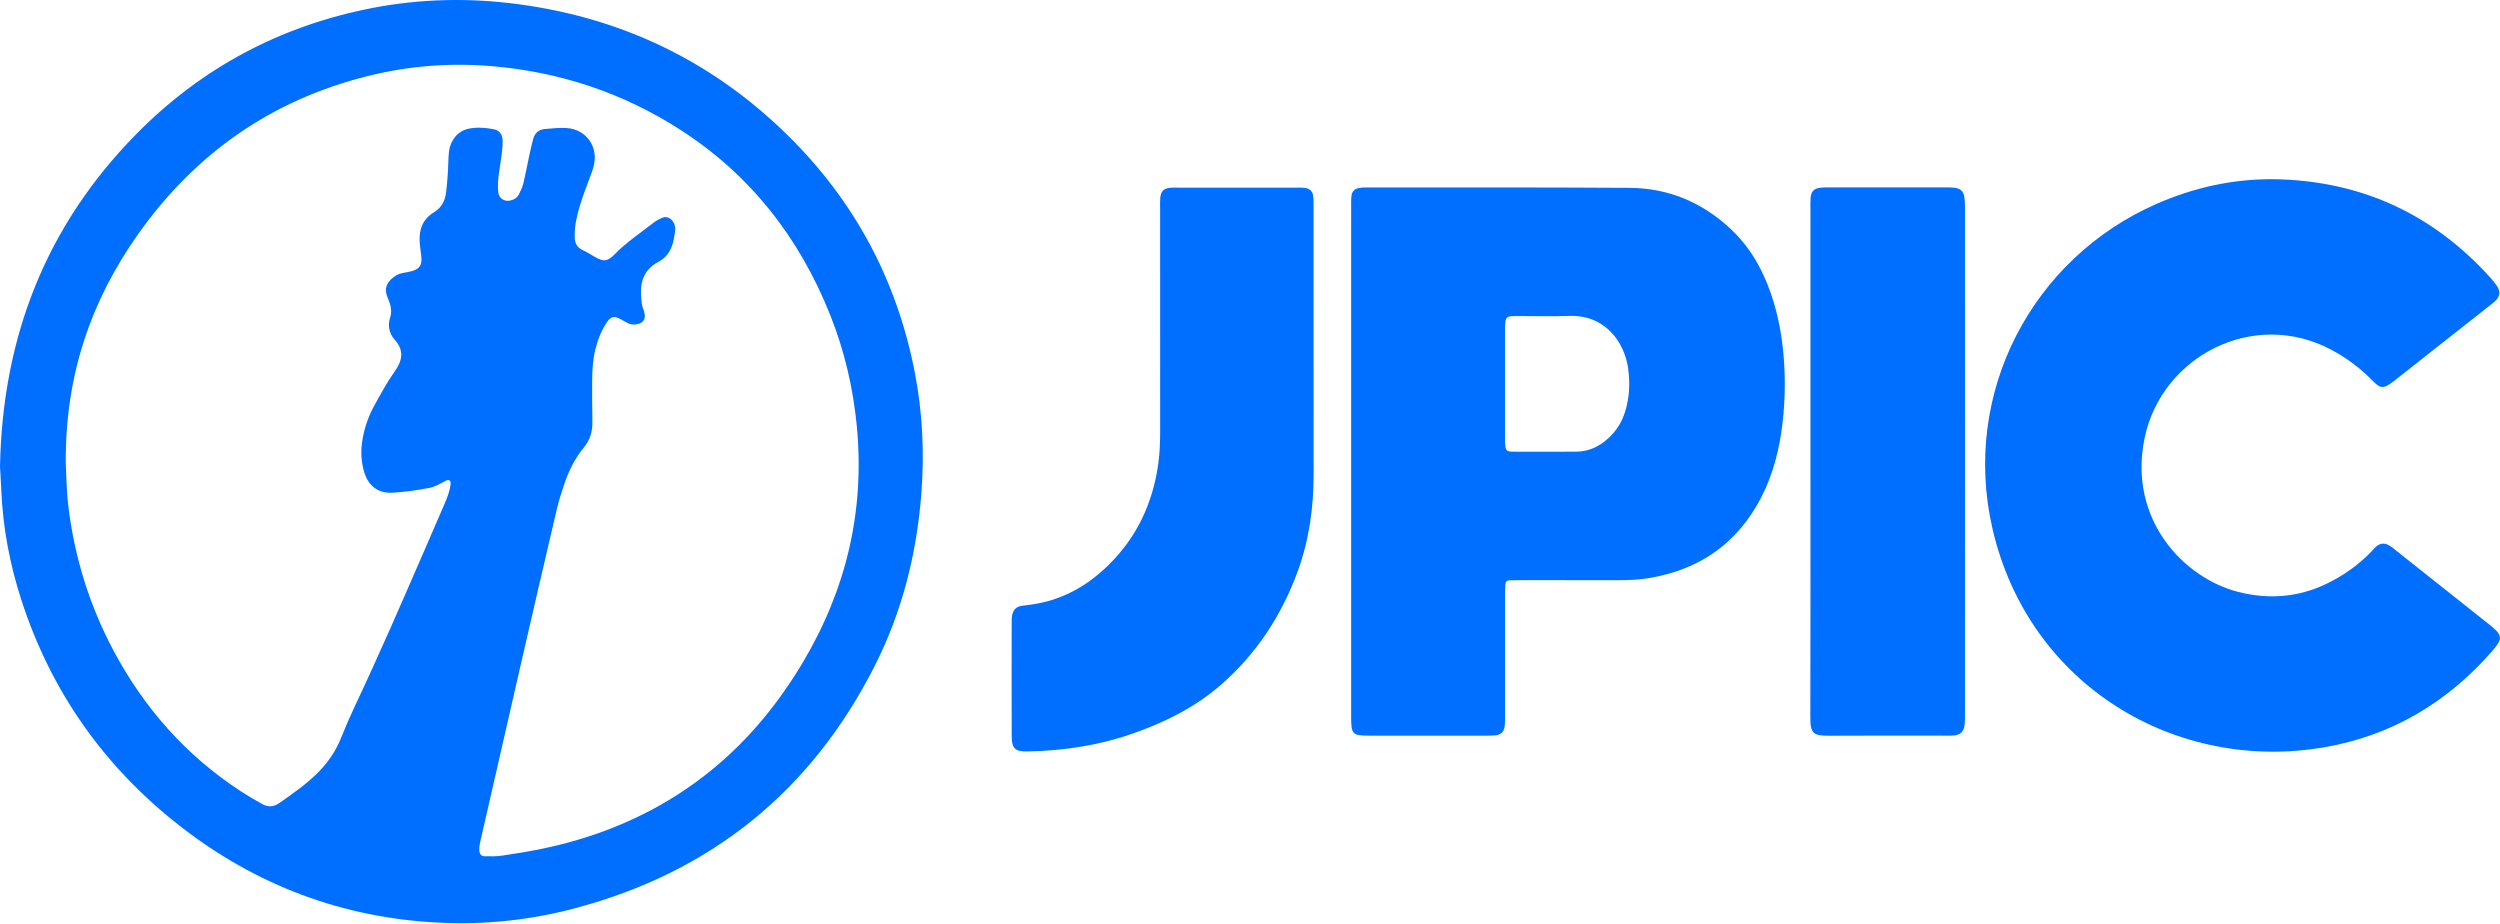
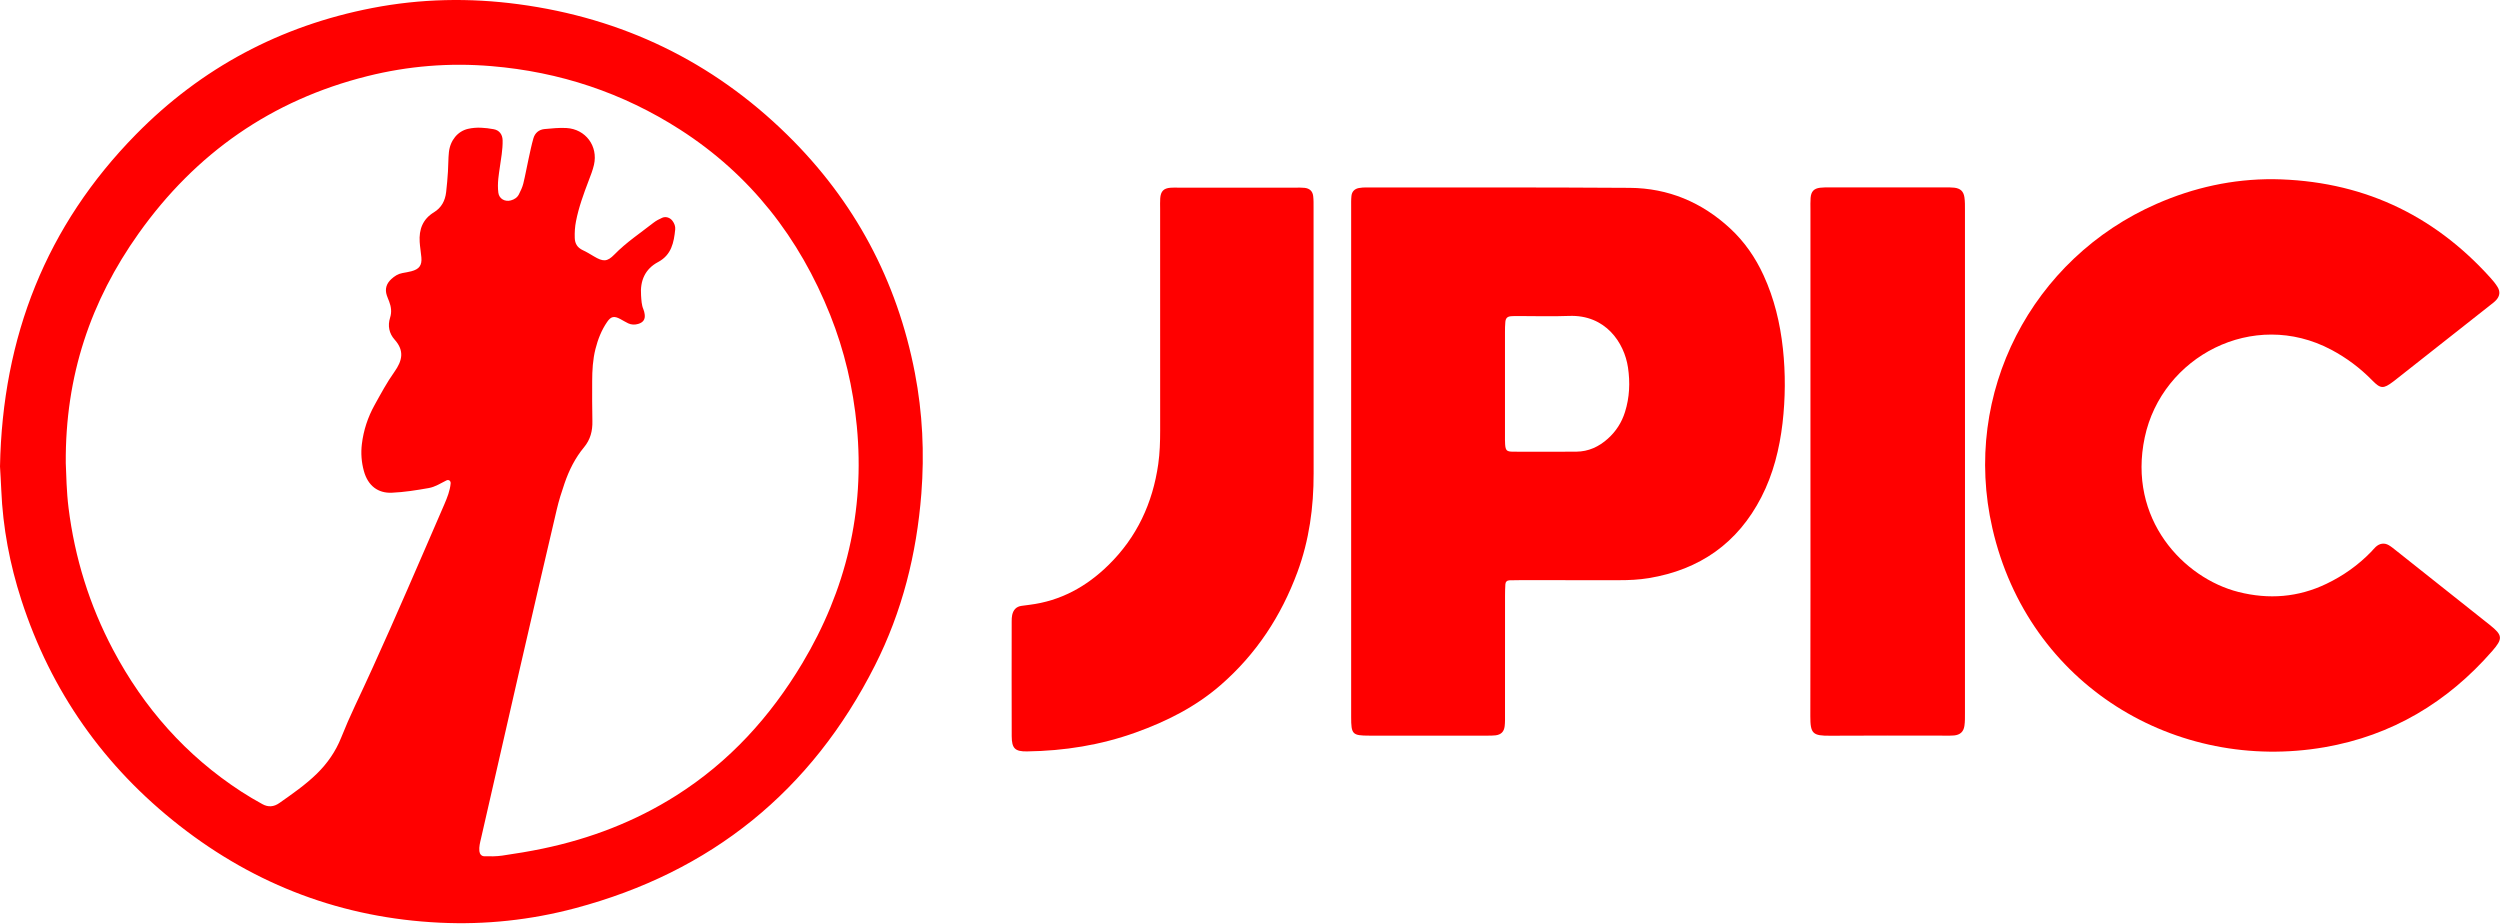
- <svg xmlns="http://www.w3.org/2000/svg" version="1.1" id="Livello_1" x="0px" y="0px" viewBox="0 0 841.89 310.9" style="enable-background:new 0 0 841.89 310.9;" xml:space="preserve">
-   <style type="text/css">
- 	.st0{fill:#006FFF;}
- </style>
-   <g>
-     <path class="st0" d="M765.52,60.34c29.22,0.42,53.61,11.51,73.17,33.23c0.87,0.96,1.71,1.98,2.38,3.08   c0.95,1.55,0.76,3.05-0.46,4.39c-0.58,0.64-1.29,1.16-1.97,1.69c-10.8,8.52-21.6,17.03-32.4,25.54c-0.11,0.09-0.23,0.17-0.35,0.26   c-3.26,2.46-4.21,2.44-6.99-0.4c-4.08-4.17-8.68-7.62-13.84-10.36c-26.32-13.96-57.02,2.33-62.8,29.49   c-5.86,27.53,13.1,47.44,31.59,52.1c10.17,2.56,20.08,1.82,29.61-2.77c5.67-2.72,10.72-6.3,15.09-10.82   c0.5-0.52,0.95-1.1,1.48-1.59c1.32-1.21,2.88-1.46,4.38-0.6c0.87,0.5,1.66,1.17,2.45,1.79c10.55,8.36,21.09,16.73,31.63,25.11   c4.3,3.42,4.42,4.59,0.8,8.74c-15.09,17.31-33.85,28.49-56.47,32.41c-49.92,8.65-99.72-20.7-111.87-73.73   c-10.45-45.57,13.35-90.91,55.34-109.27C738.81,63.15,751.83,60.27,765.52,60.34z" />
-     <path class="st0" d="M442.36,118.15c0,13.76-0.02,27.51,0.01,41.27c0.03,11.38-1.49,22.52-5.45,33.23   c-5.47,14.79-13.87,27.62-25.83,38.02c-8.43,7.34-18.21,12.26-28.63,16c-11.82,4.25-24.07,6.2-36.61,6.37   c-4.02,0.06-5.13-0.98-5.15-5.13c-0.05-12.89-0.02-25.77-0.01-38.66c0-0.72,0.02-1.46,0.17-2.16c0.38-1.7,1.36-2.84,3.2-3.07   c0.86-0.1,1.72-0.23,2.58-0.34c10.48-1.3,19.21-6.09,26.65-13.4c9.56-9.37,14.89-20.84,16.76-34.01c0.53-3.74,0.64-7.49,0.64-11.26   c-0.02-24.91-0.01-49.81-0.01-74.72c0-1.16-0.05-2.32,0.03-3.47c0.16-2.4,1.15-3.42,3.46-3.6c0.86-0.07,1.74-0.03,2.61-0.03   c13.18,0,26.35,0,39.53,0c1.01,0,2.03-0.04,3.04,0.07c1.67,0.19,2.67,1.11,2.87,2.75c0.16,1.29,0.13,2.6,0.13,3.9   C442.36,86.01,442.36,102.08,442.36,118.15z" />
-     <path class="st0" d="M609.68,155.21c0-28.22,0-56.44,0-84.67c0-1.3-0.05-2.61,0.05-3.91c0.17-2.15,1.12-3.15,3.2-3.41   c1-0.12,2.02-0.11,3.03-0.11c13.03-0.01,26.05-0.01,39.08,0c1.01,0,2.03-0.02,3.03,0.09c2.07,0.23,3.16,1.19,3.46,3.24   c0.21,1.42,0.18,2.88,0.18,4.33c0.01,27.5,0.01,55,0.01,82.5c0,28.95,0,57.89-0.01,86.84c0,1.44,0.03,2.91-0.18,4.33   c-0.3,2.02-1.46,3.03-3.48,3.23c-1,0.1-2.02,0.06-3.04,0.06c-12.88,0-25.76-0.07-38.64,0.03c-5.92,0.05-6.75-0.67-6.73-6.59   C609.72,212.52,609.68,183.86,609.68,155.21z" />
-     <path class="st0" d="M308.1,125.62c-5.99-31.18-20.36-58.03-43-80.23C239.9,20.67,209.63,6.1,174.6,1.42   c-16.51-2.21-32.94-1.88-49.26,1.28c-30.86,5.98-57.5,20.13-79.53,42.54C15.55,76.03,0.84,113.37,0,157.1   c0.12,2.15,0.31,5.04,0.43,7.93c0.53,12.66,2.87,25,6.77,37.03c9.96,30.77,27.83,56.1,53.26,75.99   c25.72,20.11,54.97,31.11,87.62,32.67c15.42,0.74,30.67-0.9,45.59-4.87c45.83-12.18,79.58-39.44,100.97-81.75   c9.18-18.15,14.05-37.56,15.63-57.86C311.33,152.57,310.68,139.03,308.1,125.62z M270.19,223.35   c-10.8,18.06-24.6,33.23-42.46,44.54c-13.85,8.77-28.92,14.54-44.93,17.88c-4.53,0.95-9.1,1.69-13.68,2.36   c-1.99,0.29-4.04,0.27-6.06,0.22c-0.94-0.02-1.53-0.76-1.63-1.73c-0.15-1.47,0.23-2.86,0.56-4.28   c4.27-18.61,8.48-37.23,12.76-55.84c4.21-18.33,8.45-36.65,12.75-54.96c0.69-2.95,1.61-5.86,2.6-8.73   c1.51-4.41,3.57-8.58,6.56-12.17c2.18-2.63,2.91-5.55,2.83-8.86c-0.1-4.49-0.08-8.98-0.07-13.47c0.01-3.62,0.21-7.23,1.1-10.77   c0.82-3.26,2.03-6.35,3.93-9.12c1.3-1.9,2.37-2.09,4.43-0.99c0.89,0.47,1.75,1.02,2.66,1.45c1.08,0.51,2.23,0.54,3.39,0.2   c1.68-0.5,2.41-1.55,2.17-3.24c-0.08-0.57-0.21-1.15-0.43-1.67c-0.64-1.51-0.67-3.11-0.79-4.69c-0.36-4.9,1.29-8.87,5.76-11.25   c4.47-2.38,5.3-6.55,5.74-10.97c0.1-1.04-0.27-2-0.89-2.85c-0.8-1.1-2.21-1.61-3.45-1.09c-1.05,0.45-2.1,1.01-3,1.71   c-4.44,3.48-9.16,6.6-13.13,10.67c-2.44,2.51-3.8,2.48-6.91,0.63c-1.24-0.74-2.48-1.5-3.78-2.1c-1.78-0.83-2.61-2.19-2.67-4.1   c-0.06-1.89,0.05-3.75,0.42-5.62c0.92-4.71,2.56-9.19,4.26-13.65c0.67-1.75,1.37-3.52,1.79-5.34c1.45-6.32-2.8-12.05-9.28-12.41   c-2.44-0.14-4.92,0.13-7.36,0.35c-1.9,0.18-3.24,1.32-3.76,3.15c-0.63,2.22-1.1,4.49-1.59,6.75c-0.62,2.82-1.12,5.68-1.81,8.48   c-0.31,1.24-0.89,2.44-1.47,3.59c-0.54,1.09-1.53,1.73-2.69,2.05c-2.01,0.57-3.97-0.53-4.24-2.57c-0.2-1.56-0.17-3.19-0.01-4.76   c0.29-2.73,0.8-5.44,1.14-8.17c0.2-1.58,0.35-3.17,0.31-4.76c-0.05-1.98-1.15-3.38-3.02-3.71c-2.85-0.52-5.76-0.78-8.63-0.12   c-3.48,0.8-6.01,3.88-6.44,7.88c-0.23,2.16-0.17,4.34-0.32,6.51c-0.15,2.31-0.34,4.62-0.61,6.92c-0.33,2.88-1.57,5.25-4.12,6.8   c-3.77,2.29-5.06,5.79-4.79,9.99c0.11,1.73,0.42,3.45,0.57,5.18c0.24,2.67-0.72,3.99-3.38,4.68c-0.98,0.25-1.98,0.42-2.98,0.6   c-1.48,0.26-2.68,1.03-3.76,2.03c-1.66,1.53-2.23,3.34-1.52,5.5c0.23,0.69,0.52,1.35,0.78,2.02c0.69,1.8,0.93,3.57,0.32,5.5   c-0.85,2.67-0.32,5.3,1.51,7.34c3.38,3.76,2.63,7.11-0.06,10.9c-2.51,3.52-4.57,7.38-6.68,11.18c-2.26,4.08-3.71,8.46-4.27,13.13   c-0.37,3.07-0.13,6.11,0.67,9.04c1.38,5.06,4.82,7.53,9.4,7.34c4.21-0.18,8.34-0.85,12.47-1.58c2.2-0.39,4-1.62,5.95-2.57   c0.76-0.37,1.48,0.15,1.41,0.99c-0.22,2.49-1.15,4.77-2.11,7.03c-2.28,5.32-4.6,10.62-6.9,15.93   c-7.54,17.39-15.09,34.78-23.18,51.92c-1.67,3.53-3.22,7.12-4.67,10.74c-1.86,4.66-4.63,8.66-8.19,12.15   c-3.85,3.76-8.26,6.81-12.64,9.89c-1.87,1.32-3.77,1.44-5.7,0.37c-2.41-1.33-4.79-2.71-7.09-4.21   c-18.63-12.11-32.86-28.22-43.22-47.81c-7.93-14.99-12.88-30.92-14.98-47.77c-0.68-5.48-0.76-10.97-0.93-15.02   c-0.22-29.47,8.41-54.7,24.55-77.4c19.2-27,44.78-44.89,77.02-52.95c13.72-3.43,27.64-4.56,41.79-3.37   c22.96,1.92,44.19,8.97,63.53,21.39c23.67,15.2,40.16,36.4,50.54,62.42c4.8,12.03,7.71,24.52,8.96,37.44   C291.28,172.2,284.92,198.71,270.19,223.35z" />
-     <path class="st0" d="M600.4,117.37c-0.93-8.56-2.91-16.82-6.5-24.64c-2.74-5.98-6.42-11.32-11.27-15.81   c-9.55-8.84-20.86-13.57-33.82-13.66c-29.54-0.2-59.08-0.12-88.62-0.14c-0.86,0-1.74,0.04-2.59,0.2c-1.43,0.27-2.34,1.19-2.49,2.64   c-0.14,1.29-0.1,2.6-0.1,3.9c0,28.38,0,56.76,0,85.15c0,28.82,0,57.63,0,86.45c0,5.84,0.4,6.26,6.07,6.27   c13.18,0.01,26.35,0.01,39.53,0c1.01,0,2.04,0.03,3.04-0.1c1.86-0.24,2.84-1.22,3.06-3.11c0.15-1.29,0.11-2.6,0.11-3.9   c0.01-13.32,0-26.64,0.01-39.97c0-1.3,0.03-2.6,0.11-3.9c0.05-0.83,0.58-1.3,1.41-1.33c1.16-0.04,2.32-0.05,3.47-0.05   c11.15,0,22.3-0.01,33.45,0.01c3.34,0.01,6.64-0.15,9.95-0.69c17.16-2.83,29.95-11.76,37.93-27.28c4.01-7.8,6.1-16.22,7.13-24.91   C601.24,134.13,601.31,125.77,600.4,117.37z M547.23,138.74c-1.1,3.52-3.04,6.55-5.8,9.01c-3.01,2.7-6.5,4.32-10.59,4.35   c-7.09,0.05-14.18,0.04-21.27,0.01c-2.18-0.01-2.56-0.41-2.71-2.46c-0.07-1.01-0.05-2.02-0.05-3.04c0-5.79,0-11.57,0-17.36   c0-5.79-0.01-11.57,0-17.36c0-1.16,0.01-2.32,0.12-3.47c0.12-1.28,0.68-1.82,1.9-1.93c0.86-0.08,1.73-0.06,2.6-0.06   c5.64,0,11.29,0.18,16.93-0.04c12.37-0.48,18.63,9.07,19.87,17.33C548.99,128.85,548.77,133.83,547.23,138.74z" />
-   </g>
+ <svg xmlns="http://www.w3.org/2000/svg" version="1.1" fill="#FF0000" viewBox="0 0 841.89 310.9" width="841.89" height="310.9">
+   <path d="M765.52,60.34c29.22,0.42,53.61,11.51,73.17,33.23c0.87,0.96,1.71,1.98,2.38,3.08   c0.95,1.55,0.76,3.05-0.46,4.39c-0.58,0.64-1.29,1.16-1.97,1.69c-10.8,8.52-21.6,17.03-32.4,25.54c-0.11,0.09-0.23,0.17-0.35,0.26   c-3.26,2.46-4.21,2.44-6.99-0.4c-4.08-4.17-8.68-7.62-13.84-10.36c-26.32-13.96-57.02,2.33-62.8,29.49   c-5.86,27.53,13.1,47.44,31.59,52.1c10.17,2.56,20.08,1.82,29.61-2.77c5.67-2.72,10.72-6.3,15.09-10.82   c0.5-0.52,0.95-1.1,1.48-1.59c1.32-1.21,2.88-1.46,4.38-0.6c0.87,0.5,1.66,1.17,2.45,1.79c10.55,8.36,21.09,16.73,31.63,25.11   c4.3,3.42,4.42,4.59,0.8,8.74c-15.09,17.31-33.85,28.49-56.47,32.41c-49.92,8.65-99.72-20.7-111.87-73.73   c-10.45-45.57,13.35-90.91,55.34-109.27C738.81,63.15,751.83,60.27,765.52,60.34z" />
+   <path d="M442.36,118.15c0,13.76-0.02,27.51,0.01,41.27c0.03,11.38-1.49,22.52-5.45,33.23   c-5.47,14.79-13.87,27.62-25.83,38.02c-8.43,7.34-18.21,12.26-28.63,16c-11.82,4.25-24.07,6.2-36.61,6.37   c-4.02,0.06-5.13-0.98-5.15-5.13c-0.05-12.89-0.02-25.77-0.01-38.66c0-0.72,0.02-1.46,0.17-2.16c0.38-1.7,1.36-2.84,3.2-3.07   c0.86-0.1,1.72-0.23,2.58-0.34c10.48-1.3,19.21-6.09,26.65-13.4c9.56-9.37,14.89-20.84,16.76-34.01c0.53-3.74,0.64-7.49,0.64-11.26   c-0.02-24.91-0.01-49.81-0.01-74.72c0-1.16-0.05-2.32,0.03-3.47c0.16-2.4,1.15-3.42,3.46-3.6c0.86-0.07,1.74-0.03,2.61-0.03   c13.18,0,26.35,0,39.53,0c1.01,0,2.03-0.04,3.04,0.07c1.67,0.19,2.67,1.11,2.87,2.75c0.16,1.29,0.13,2.6,0.13,3.9   C442.36,86.01,442.36,102.08,442.36,118.15z" />
+   <path d="M609.68,155.21c0-28.22,0-56.44,0-84.67c0-1.3-0.05-2.61,0.05-3.91c0.17-2.15,1.12-3.15,3.2-3.41   c1-0.12,2.02-0.11,3.03-0.11c13.03-0.01,26.05-0.01,39.08,0c1.01,0,2.03-0.02,3.03,0.09c2.07,0.23,3.16,1.19,3.46,3.24   c0.21,1.42,0.18,2.88,0.18,4.33c0.01,27.5,0.01,55,0.01,82.5c0,28.95,0,57.89-0.01,86.84c0,1.44,0.03,2.91-0.18,4.33   c-0.3,2.02-1.46,3.03-3.48,3.23c-1,0.1-2.02,0.06-3.04,0.06c-12.88,0-25.76-0.07-38.64,0.03c-5.92,0.05-6.75-0.67-6.73-6.59   C609.72,212.52,609.68,183.86,609.68,155.21z" />
+   <path d="M308.1,125.62c-5.99-31.18-20.36-58.03-43-80.23C239.9,20.67,209.63,6.1,174.6,1.42   c-16.51-2.21-32.94-1.88-49.26,1.28c-30.86,5.98-57.5,20.13-79.53,42.54C15.55,76.03,0.84,113.37,0,157.1   c0.12,2.15,0.31,5.04,0.43,7.93c0.53,12.66,2.87,25,6.77,37.03c9.96,30.77,27.83,56.1,53.26,75.99   c25.72,20.11,54.97,31.11,87.62,32.67c15.42,0.74,30.67-0.9,45.59-4.87c45.83-12.18,79.58-39.44,100.97-81.75   c9.18-18.15,14.05-37.56,15.63-57.86C311.33,152.57,310.68,139.03,308.1,125.62z M270.19,223.35   c-10.8,18.06-24.6,33.23-42.46,44.54c-13.85,8.77-28.92,14.54-44.93,17.88c-4.53,0.95-9.1,1.69-13.68,2.36   c-1.99,0.29-4.04,0.27-6.06,0.22c-0.94-0.02-1.53-0.76-1.63-1.73c-0.15-1.47,0.23-2.86,0.56-4.28   c4.27-18.61,8.48-37.23,12.76-55.84c4.21-18.33,8.45-36.65,12.75-54.96c0.69-2.95,1.61-5.86,2.6-8.73   c1.51-4.41,3.57-8.58,6.56-12.17c2.18-2.63,2.91-5.55,2.83-8.86c-0.1-4.49-0.08-8.98-0.07-13.47c0.01-3.62,0.21-7.23,1.1-10.77   c0.82-3.26,2.03-6.35,3.93-9.12c1.3-1.9,2.37-2.09,4.43-0.99c0.89,0.47,1.75,1.02,2.66,1.45c1.08,0.51,2.23,0.54,3.39,0.2   c1.68-0.5,2.41-1.55,2.17-3.24c-0.08-0.57-0.21-1.15-0.43-1.67c-0.64-1.51-0.67-3.11-0.79-4.69c-0.36-4.9,1.29-8.87,5.76-11.25   c4.47-2.38,5.3-6.55,5.74-10.97c0.1-1.04-0.27-2-0.89-2.85c-0.8-1.1-2.21-1.61-3.45-1.09c-1.05,0.45-2.1,1.01-3,1.71   c-4.44,3.48-9.16,6.6-13.13,10.67c-2.44,2.51-3.8,2.48-6.91,0.63c-1.24-0.74-2.48-1.5-3.78-2.1c-1.78-0.83-2.61-2.19-2.67-4.1   c-0.06-1.89,0.05-3.75,0.42-5.62c0.92-4.71,2.56-9.19,4.26-13.65c0.67-1.75,1.37-3.52,1.79-5.34c1.45-6.32-2.8-12.05-9.28-12.41   c-2.44-0.14-4.92,0.13-7.36,0.35c-1.9,0.18-3.24,1.32-3.76,3.15c-0.63,2.22-1.1,4.49-1.59,6.75c-0.62,2.82-1.12,5.68-1.81,8.48   c-0.31,1.24-0.89,2.44-1.47,3.59c-0.54,1.09-1.53,1.73-2.69,2.05c-2.01,0.57-3.97-0.53-4.24-2.57c-0.2-1.56-0.17-3.19-0.01-4.76   c0.29-2.73,0.8-5.44,1.14-8.17c0.2-1.58,0.35-3.17,0.31-4.76c-0.05-1.98-1.15-3.38-3.02-3.71c-2.85-0.52-5.76-0.78-8.63-0.12   c-3.48,0.8-6.01,3.88-6.44,7.88c-0.23,2.16-0.17,4.34-0.32,6.51c-0.15,2.31-0.34,4.62-0.61,6.92c-0.33,2.88-1.57,5.25-4.12,6.8   c-3.77,2.29-5.06,5.79-4.79,9.99c0.11,1.73,0.42,3.45,0.57,5.18c0.24,2.67-0.72,3.99-3.38,4.68c-0.98,0.25-1.98,0.42-2.98,0.6   c-1.48,0.26-2.68,1.03-3.76,2.03c-1.66,1.53-2.23,3.34-1.52,5.5c0.23,0.69,0.52,1.35,0.78,2.02c0.69,1.8,0.93,3.57,0.32,5.5   c-0.85,2.67-0.32,5.3,1.51,7.34c3.38,3.76,2.63,7.11-0.06,10.9c-2.51,3.52-4.57,7.38-6.68,11.18c-2.26,4.08-3.71,8.46-4.27,13.13   c-0.37,3.07-0.13,6.11,0.67,9.04c1.38,5.06,4.82,7.53,9.4,7.34c4.21-0.18,8.34-0.85,12.47-1.58c2.2-0.39,4-1.62,5.95-2.57   c0.76-0.37,1.48,0.15,1.41,0.99c-0.22,2.49-1.15,4.77-2.11,7.03c-2.28,5.32-4.6,10.62-6.9,15.93   c-7.54,17.39-15.09,34.78-23.18,51.92c-1.67,3.53-3.22,7.12-4.67,10.74c-1.86,4.66-4.63,8.66-8.19,12.15   c-3.85,3.76-8.26,6.81-12.64,9.89c-1.87,1.32-3.77,1.44-5.7,0.37c-2.41-1.33-4.79-2.71-7.09-4.21   c-18.63-12.11-32.86-28.22-43.22-47.81c-7.93-14.99-12.88-30.92-14.98-47.77c-0.68-5.48-0.76-10.97-0.93-15.02   c-0.22-29.47,8.41-54.7,24.55-77.4c19.2-27,44.78-44.89,77.02-52.95c13.72-3.43,27.64-4.56,41.79-3.37   c22.96,1.92,44.19,8.97,63.53,21.39c23.67,15.2,40.16,36.4,50.54,62.42c4.8,12.03,7.71,24.52,8.96,37.44   C291.28,172.2,284.92,198.71,270.19,223.35z" />
+   <path d="M600.4,117.37c-0.93-8.56-2.91-16.82-6.5-24.64c-2.74-5.98-6.42-11.32-11.27-15.81   c-9.55-8.84-20.86-13.57-33.82-13.66c-29.54-0.2-59.08-0.12-88.62-0.14c-0.86,0-1.74,0.04-2.59,0.2c-1.43,0.27-2.34,1.19-2.49,2.64   c-0.14,1.29-0.1,2.6-0.1,3.9c0,28.38,0,56.76,0,85.15c0,28.82,0,57.63,0,86.45c0,5.84,0.4,6.26,6.07,6.27   c13.18,0.01,26.35,0.01,39.53,0c1.01,0,2.04,0.03,3.04-0.1c1.86-0.24,2.84-1.22,3.06-3.11c0.15-1.29,0.11-2.6,0.11-3.9   c0.01-13.32,0-26.64,0.01-39.97c0-1.3,0.03-2.6,0.11-3.9c0.05-0.83,0.58-1.3,1.41-1.33c1.16-0.04,2.32-0.05,3.47-0.05   c11.15,0,22.3-0.01,33.45,0.01c3.34,0.01,6.64-0.15,9.95-0.69c17.16-2.83,29.95-11.76,37.93-27.28c4.01-7.8,6.1-16.22,7.13-24.91   C601.24,134.13,601.31,125.77,600.4,117.37z M547.23,138.74c-1.1,3.52-3.04,6.55-5.8,9.01c-3.01,2.7-6.5,4.32-10.59,4.35   c-7.09,0.05-14.18,0.04-21.27,0.01c-2.18-0.01-2.56-0.41-2.71-2.46c-0.07-1.01-0.05-2.02-0.05-3.04c0-5.79,0-11.57,0-17.36   c0-5.79-0.01-11.57,0-17.36c0-1.16,0.01-2.32,0.12-3.47c0.12-1.28,0.68-1.82,1.9-1.93c0.86-0.08,1.73-0.06,2.6-0.06   c5.64,0,11.29,0.18,16.93-0.04c12.37-0.48,18.63,9.07,19.87,17.33C548.99,128.85,548.77,133.83,547.23,138.74z" />
</svg>
